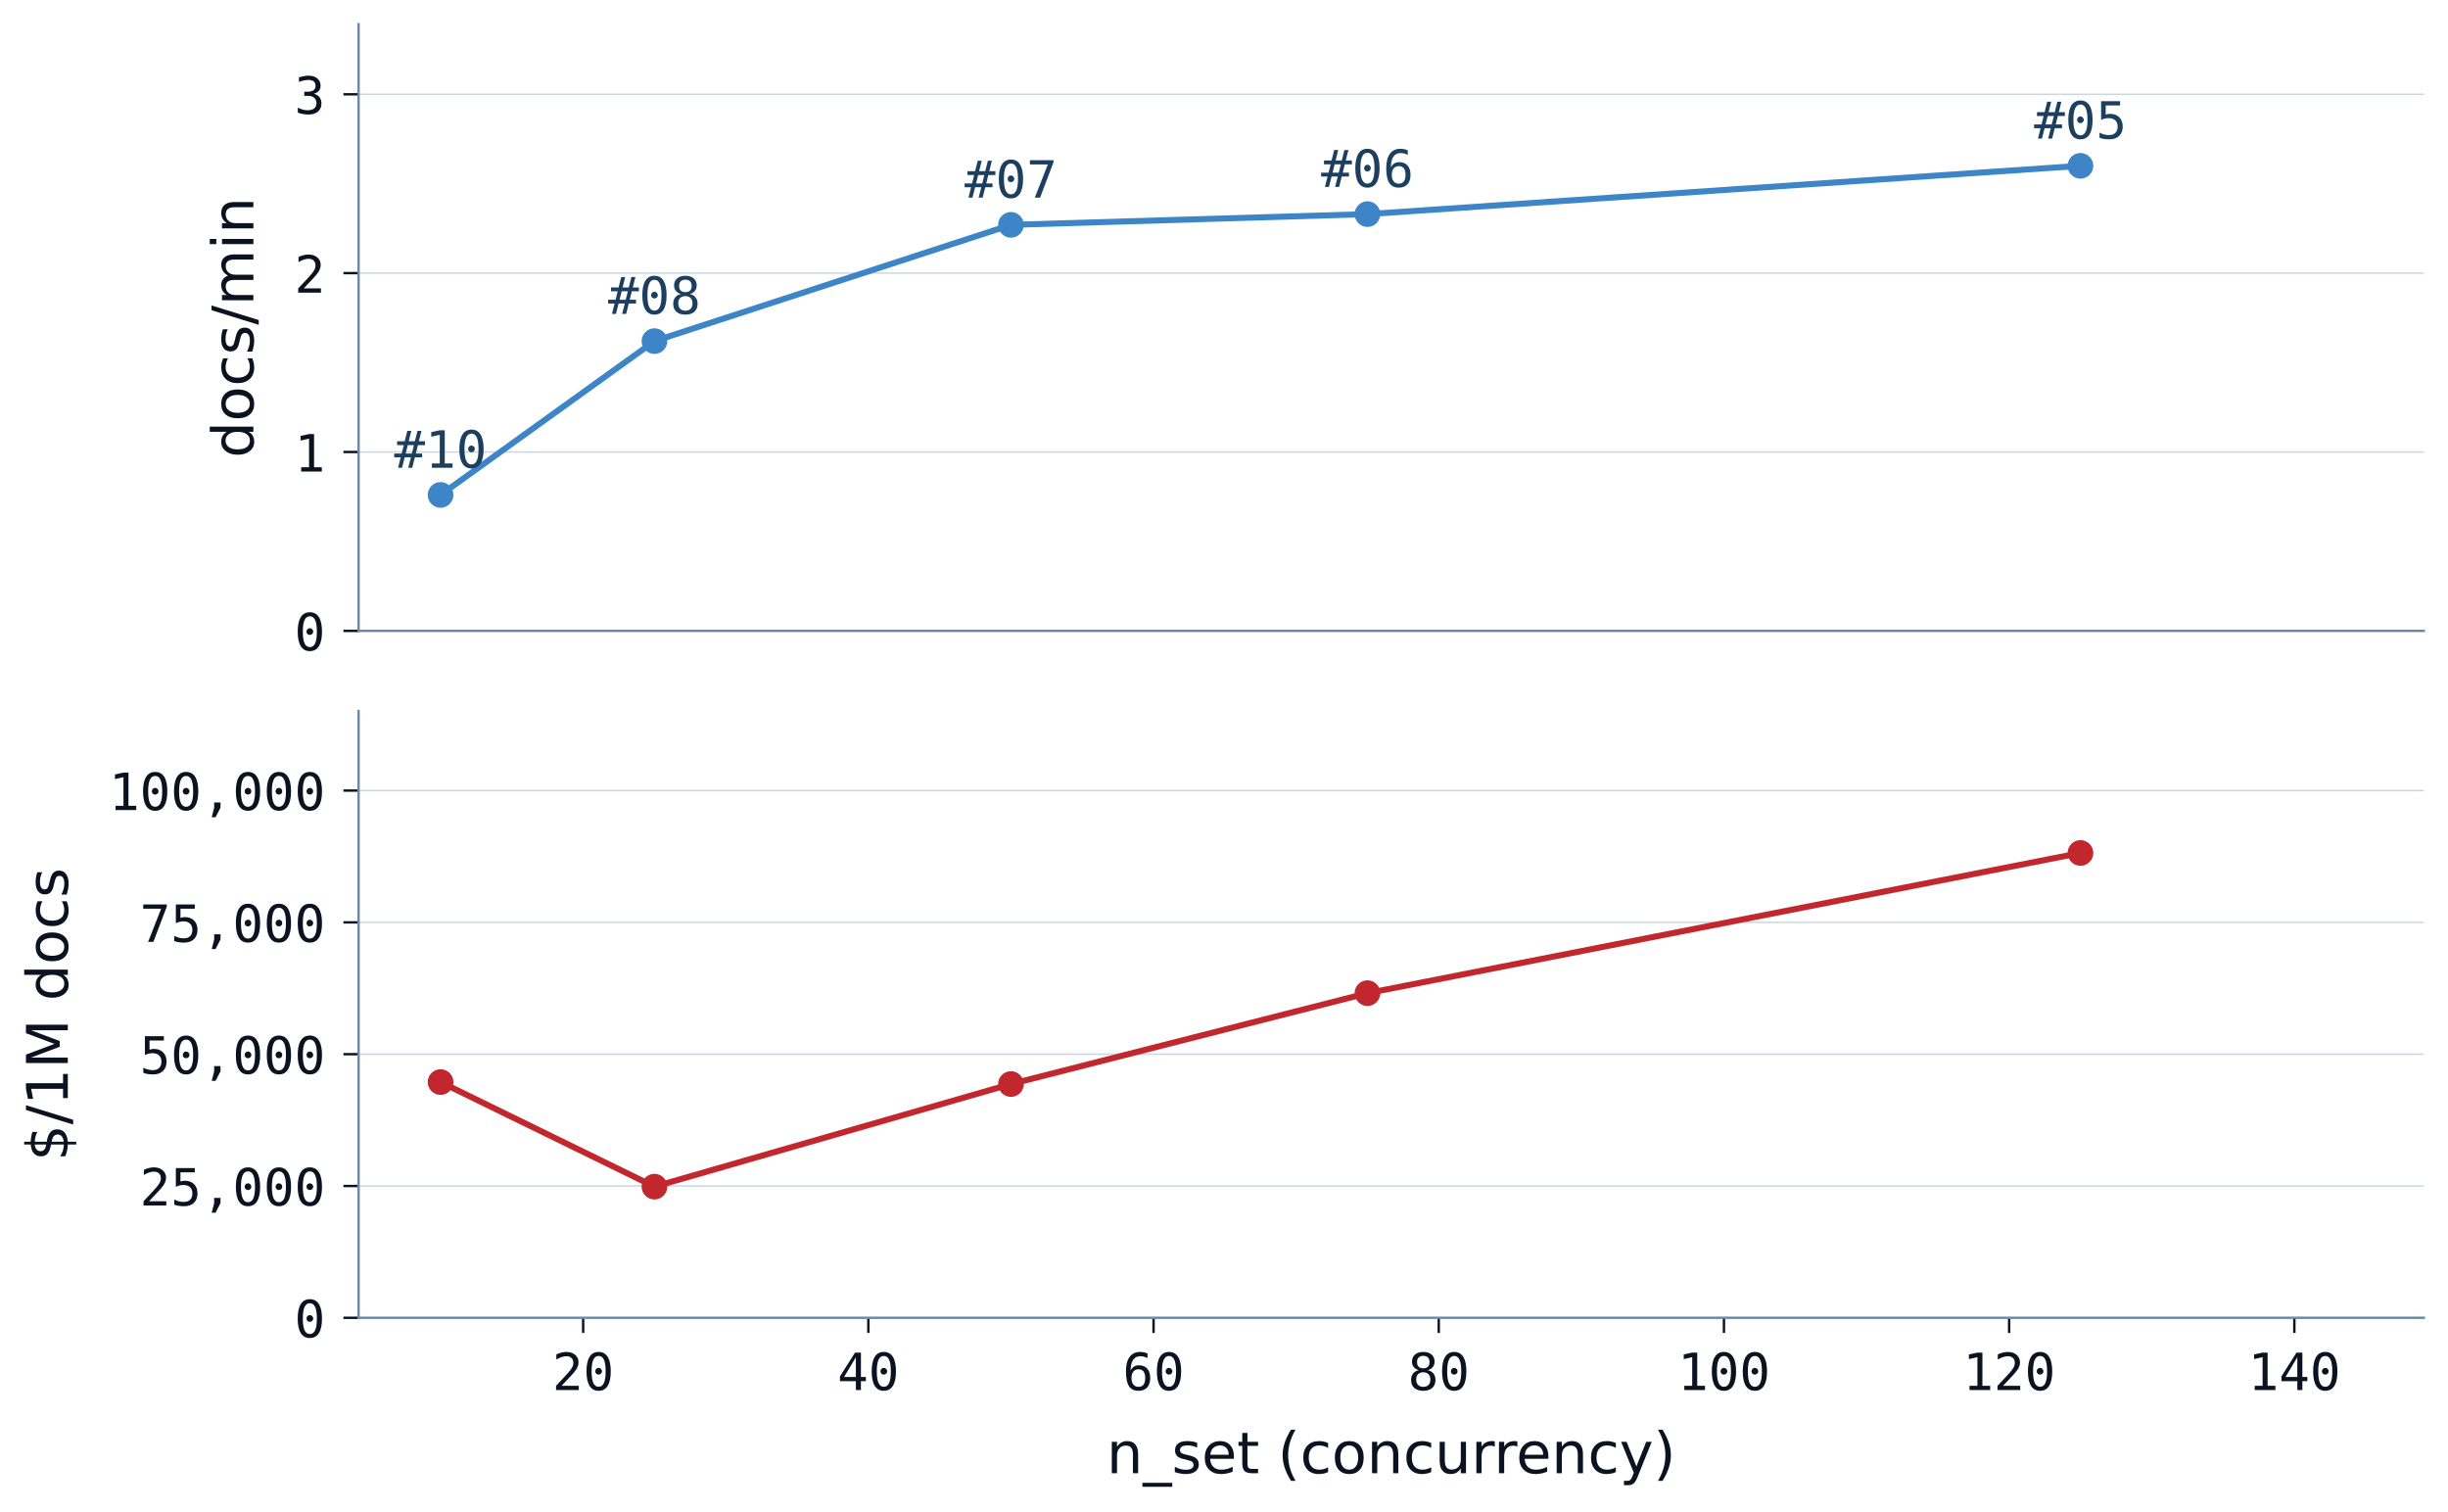
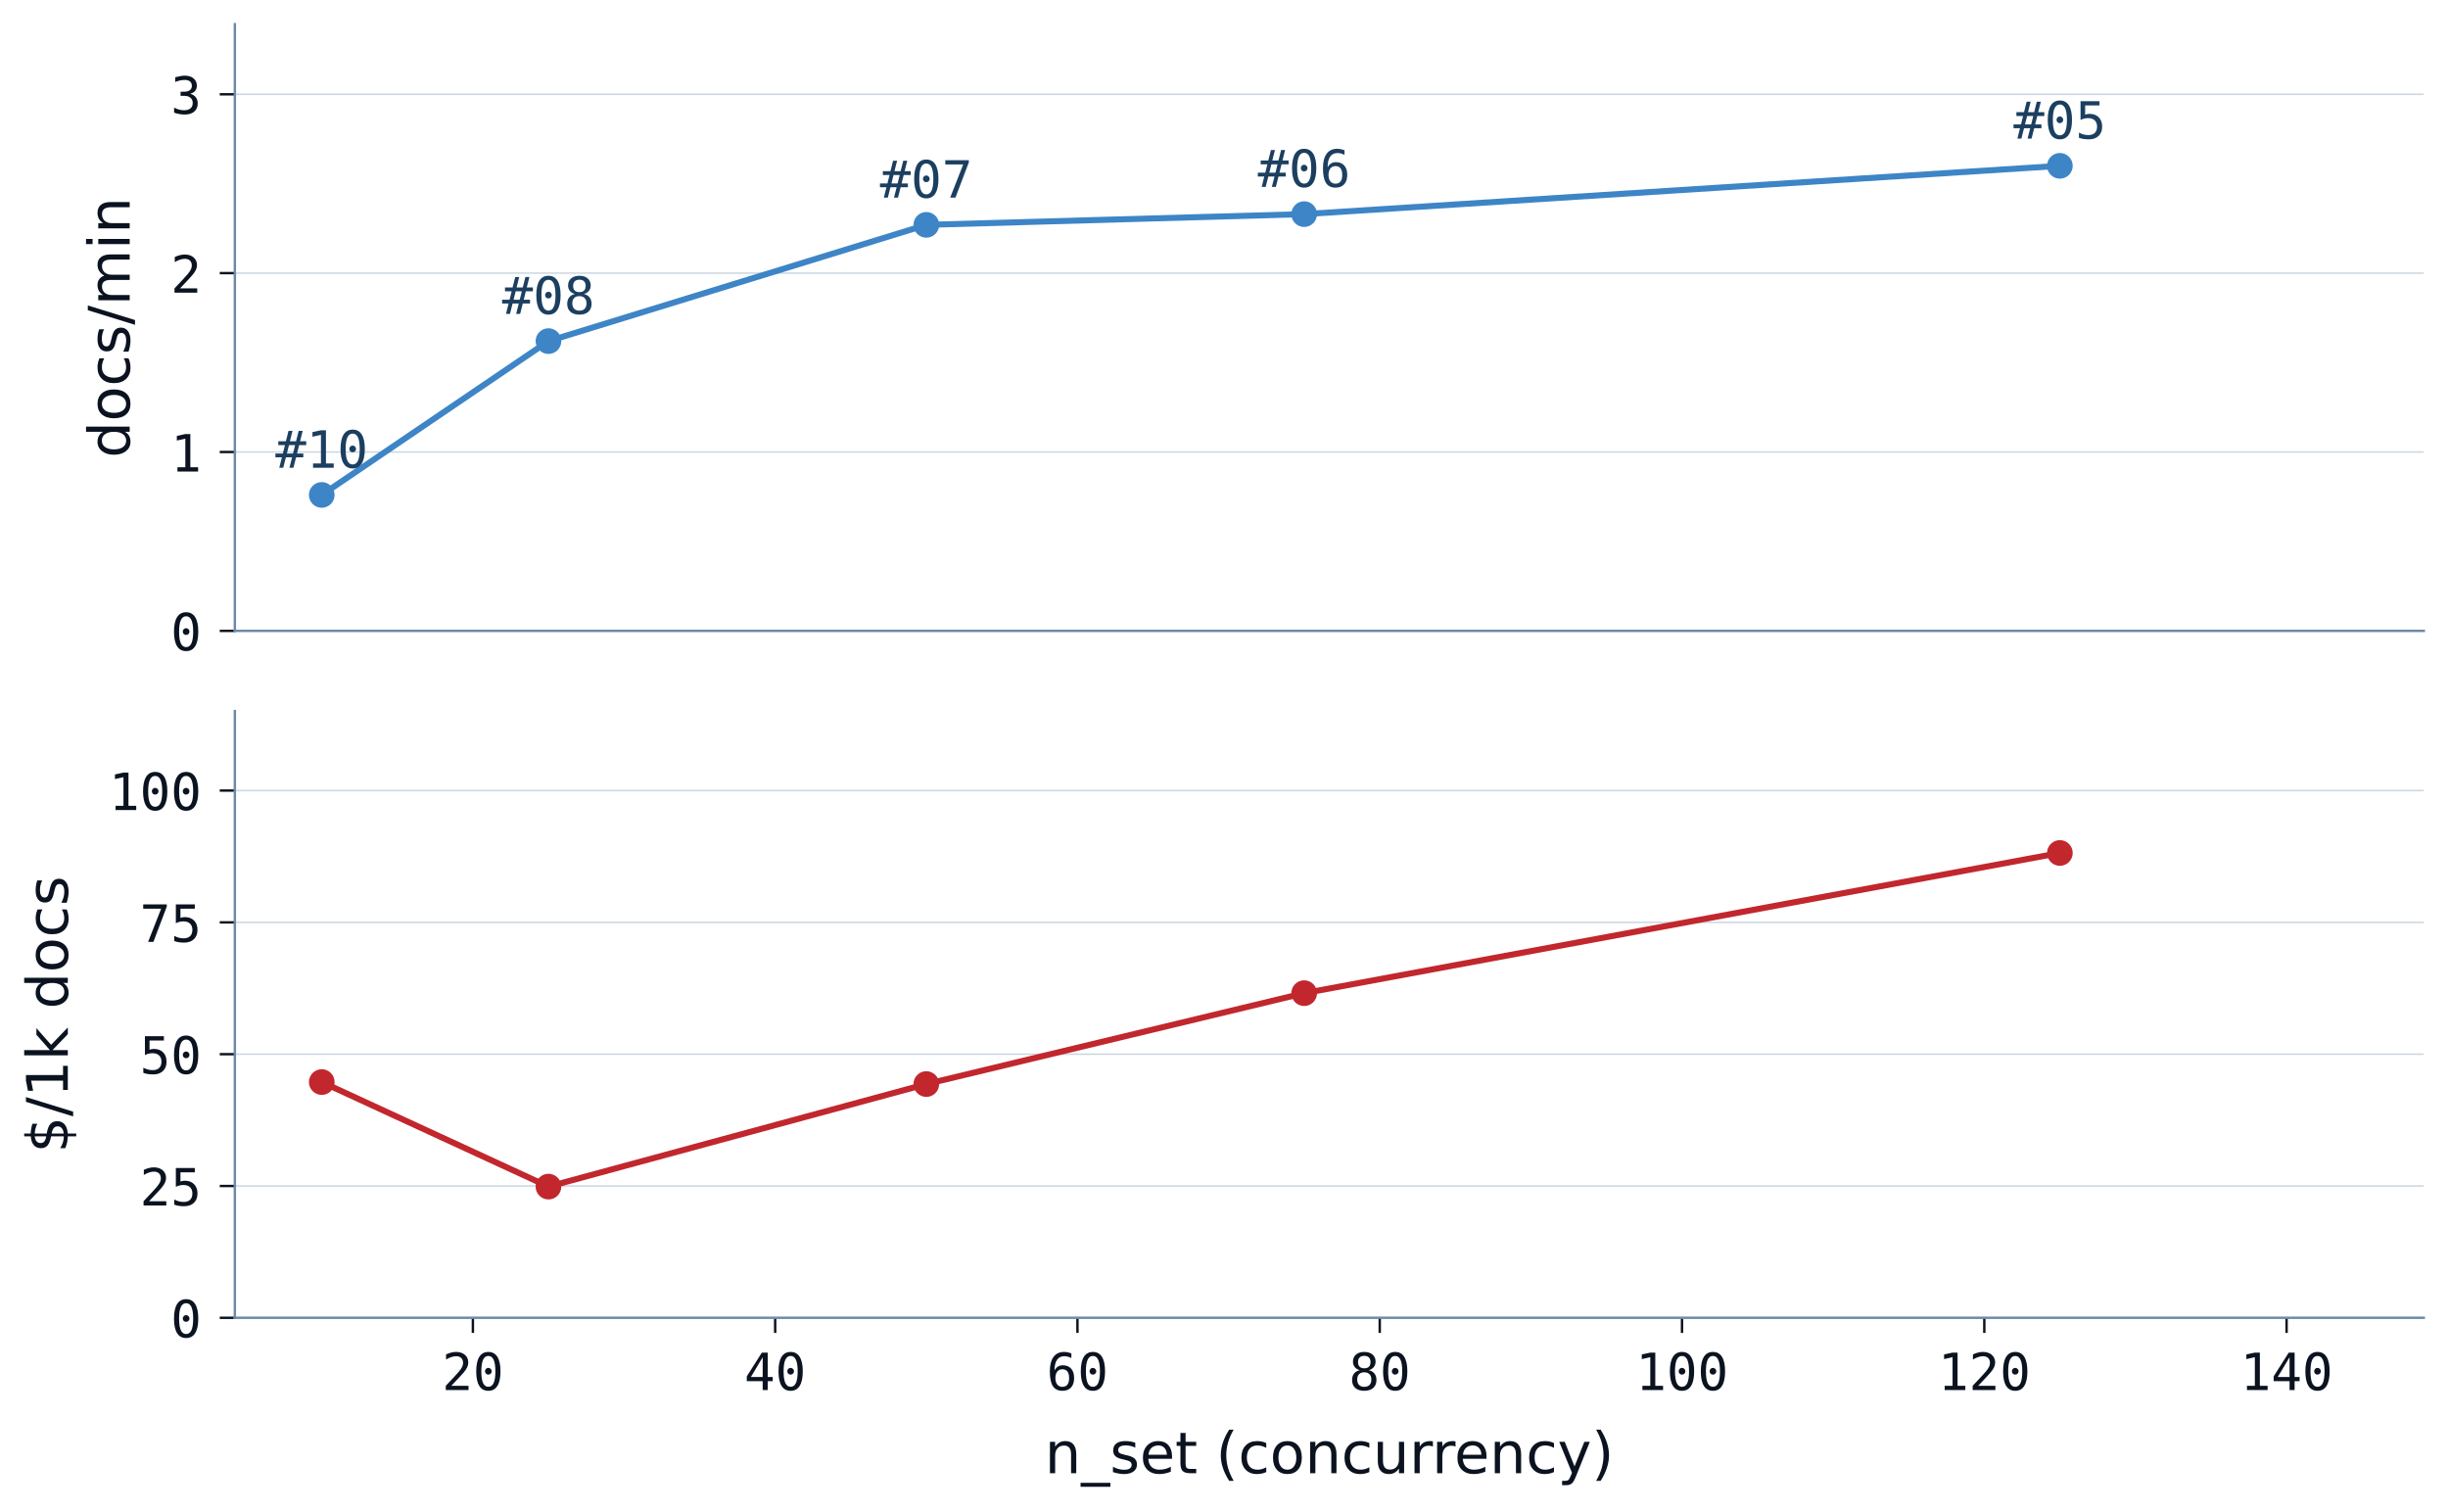
<svg xmlns="http://www.w3.org/2000/svg" xmlns:xlink="http://www.w3.org/1999/xlink" width="1620pt" height="1000pt" viewBox="0 0 1620 1000" version="1.1">
  <defs>
    <style type="text/css">*{stroke-linejoin: round; stroke-linecap: butt}</style>
  </defs>
  <g id="figure_1">
    <g id="patch_1">
      <path d="M 0 1000  L 1620 1000  L 1620 0  L 0 0  L 0 1000  z " style="fill: none" />
    </g>
    <g id="axes_1">
      <g id="patch_2">
-         <path d="M 237.286 417.458  L 1604 417.458  L 1604 16  L 237.286 16  L 237.286 417.458  z " style="fill: none" />
+         <path d="M 155.41 417.458  L 1604 417.458  L 1604 16  L 155.41 16  L 155.41 417.458  z " style="fill: none" />
      </g>
      <g id="matplotlib.axis_1">
        <g id="xtick_1">
          <g id="line2d_1" />
        </g>
        <g id="xtick_2">
          <g id="line2d_2" />
        </g>
        <g id="xtick_3">
          <g id="line2d_3" />
        </g>
        <g id="xtick_4">
          <g id="line2d_4" />
        </g>
        <g id="xtick_5">
          <g id="line2d_5" />
        </g>
        <g id="xtick_6">
          <g id="line2d_6" />
        </g>
        <g id="xtick_7">
          <g id="line2d_7" />
        </g>
      </g>
      <g id="matplotlib.axis_2">
        <g id="ytick_1">
          <g id="line2d_8">
-             <path d="M 237.286 417.458  L 1604 417.458  " clip-path="url(#p4fbb5fca65)" style="fill: none; stroke: #6c8aa8; stroke-opacity: 0.35; stroke-linecap: square" />
+             <path d="M 155.41 417.458  L 1604 417.458  " clip-path="url(#p35605a4256)" style="fill: none; stroke: #6c8aa8; stroke-opacity: 0.35; stroke-linecap: square" />
          </g>
          <g id="line2d_9">
            <defs>
              <path id="me648679972" d="M 0 0  L -10 0  " style="stroke: #0b1320; stroke-width: 1.6" />
            </defs>
            <g>
-               <use xlink:href="#me648679972" x="237.286" y="417.458" style="fill: #0b1320; stroke: #0b1320; stroke-width: 1.6" />
+               <use xlink:href="#me648679972" x="155.41" y="417.458" style="fill: #0b1320; stroke: #0b1320; stroke-width: 1.6" />
            </g>
          </g>
          <g id="text_1">
-             <text style="font-size: 34px; font-family: 'IBM Plex Mono', 'DejaVu Sans Mono', 'Bitstream Vera Sans Mono', 'Computer Modern Typewriter', 'Andale Mono', 'Nimbus Mono L', 'Courier New', 'Courier', 'Fixed', 'Terminal', monospace; text-anchor: end; fill: #0b1320" x="215.286" y="430.374" transform="rotate(-0 215.2864 430.374)">0</text>
+             <text style="font-size: 34px; font-family: 'IBM Plex Mono', 'DejaVu Sans Mono', 'Bitstream Vera Sans Mono', 'Computer Modern Typewriter', 'Andale Mono', 'Nimbus Mono L', 'Courier New', 'Courier', 'Fixed', 'Terminal', monospace; text-anchor: end; fill: #0b1320" x="133.41" y="430.374" transform="rotate(-0 133.4102 430.374)">0</text>
          </g>
        </g>
        <g id="ytick_2">
          <g id="line2d_10">
-             <path d="M 237.286 299.101  L 1604 299.101  " clip-path="url(#p4fbb5fca65)" style="fill: none; stroke: #6c8aa8; stroke-opacity: 0.35; stroke-linecap: square" />
+             <path d="M 155.41 299.101  L 1604 299.101  " clip-path="url(#p35605a4256)" style="fill: none; stroke: #6c8aa8; stroke-opacity: 0.35; stroke-linecap: square" />
          </g>
          <g id="line2d_11">
            <g>
-               <use xlink:href="#me648679972" x="237.286" y="299.101" style="fill: #0b1320; stroke: #0b1320; stroke-width: 1.6" />
+               <use xlink:href="#me648679972" x="155.41" y="299.101" style="fill: #0b1320; stroke: #0b1320; stroke-width: 1.6" />
            </g>
          </g>
          <g id="text_2">
-             <text style="font-size: 34px; font-family: 'IBM Plex Mono', 'DejaVu Sans Mono', 'Bitstream Vera Sans Mono', 'Computer Modern Typewriter', 'Andale Mono', 'Nimbus Mono L', 'Courier New', 'Courier', 'Fixed', 'Terminal', monospace; text-anchor: end; fill: #0b1320" x="215.286" y="312.017" transform="rotate(-0 215.2864 312.0169)">1</text>
+             <text style="font-size: 34px; font-family: 'IBM Plex Mono', 'DejaVu Sans Mono', 'Bitstream Vera Sans Mono', 'Computer Modern Typewriter', 'Andale Mono', 'Nimbus Mono L', 'Courier New', 'Courier', 'Fixed', 'Terminal', monospace; text-anchor: end; fill: #0b1320" x="133.41" y="312.017" transform="rotate(-0 133.4102 312.0169)">1</text>
          </g>
        </g>
        <g id="ytick_3">
          <g id="line2d_12">
-             <path d="M 237.286 180.744  L 1604 180.744  " clip-path="url(#p4fbb5fca65)" style="fill: none; stroke: #6c8aa8; stroke-opacity: 0.35; stroke-linecap: square" />
+             <path d="M 155.41 180.744  L 1604 180.744  " clip-path="url(#p35605a4256)" style="fill: none; stroke: #6c8aa8; stroke-opacity: 0.35; stroke-linecap: square" />
          </g>
          <g id="line2d_13">
            <g>
-               <use xlink:href="#me648679972" x="237.286" y="180.744" style="fill: #0b1320; stroke: #0b1320; stroke-width: 1.6" />
+               <use xlink:href="#me648679972" x="155.41" y="180.744" style="fill: #0b1320; stroke: #0b1320; stroke-width: 1.6" />
            </g>
          </g>
          <g id="text_3">
-             <text style="font-size: 34px; font-family: 'IBM Plex Mono', 'DejaVu Sans Mono', 'Bitstream Vera Sans Mono', 'Computer Modern Typewriter', 'Andale Mono', 'Nimbus Mono L', 'Courier New', 'Courier', 'Fixed', 'Terminal', monospace; text-anchor: end; fill: #0b1320" x="215.286" y="193.66" transform="rotate(-0 215.2864 193.6597)">2</text>
+             <text style="font-size: 34px; font-family: 'IBM Plex Mono', 'DejaVu Sans Mono', 'Bitstream Vera Sans Mono', 'Computer Modern Typewriter', 'Andale Mono', 'Nimbus Mono L', 'Courier New', 'Courier', 'Fixed', 'Terminal', monospace; text-anchor: end; fill: #0b1320" x="133.41" y="193.66" transform="rotate(-0 133.4102 193.6597)">2</text>
          </g>
        </g>
        <g id="ytick_4">
          <g id="line2d_14">
-             <path d="M 237.286 62.387  L 1604 62.387  " clip-path="url(#p4fbb5fca65)" style="fill: none; stroke: #6c8aa8; stroke-opacity: 0.35; stroke-linecap: square" />
+             <path d="M 155.41 62.387  L 1604 62.387  " clip-path="url(#p35605a4256)" style="fill: none; stroke: #6c8aa8; stroke-opacity: 0.35; stroke-linecap: square" />
          </g>
          <g id="line2d_15">
            <g>
-               <use xlink:href="#me648679972" x="237.286" y="62.387" style="fill: #0b1320; stroke: #0b1320; stroke-width: 1.6" />
+               <use xlink:href="#me648679972" x="155.41" y="62.387" style="fill: #0b1320; stroke: #0b1320; stroke-width: 1.6" />
            </g>
          </g>
          <g id="text_4">
-             <text style="font-size: 34px; font-family: 'IBM Plex Mono', 'DejaVu Sans Mono', 'Bitstream Vera Sans Mono', 'Computer Modern Typewriter', 'Andale Mono', 'Nimbus Mono L', 'Courier New', 'Courier', 'Fixed', 'Terminal', monospace; text-anchor: end; fill: #0b1320" x="215.286" y="75.303" transform="rotate(-0 215.2864 75.30255)">3</text>
+             <text style="font-size: 34px; font-family: 'IBM Plex Mono', 'DejaVu Sans Mono', 'Bitstream Vera Sans Mono', 'Computer Modern Typewriter', 'Andale Mono', 'Nimbus Mono L', 'Courier New', 'Courier', 'Fixed', 'Terminal', monospace; text-anchor: end; fill: #0b1320" x="133.41" y="75.303" transform="rotate(-0 133.4102 75.30255)">3</text>
          </g>
        </g>
        <g id="text_5">
-           <text style="font-size: 38px; font-family: 'Poppins', sans-serif, 'DejaVu Sans'; text-anchor: middle; fill: #0b1320" x="167.688" y="216.729" transform="rotate(-90 167.6884 216.729)">docs/min</text>
+           <text style="font-size: 38px; font-family: 'Poppins', sans-serif, 'DejaVu Sans'; text-anchor: middle; fill: #0b1320" x="85.812" y="216.729" transform="rotate(-90 85.81219 216.729)">docs/min</text>
        </g>
      </g>
      <g id="patch_3">
-         <path d="M 237.286 417.458  L 237.286 16  " style="fill: none; stroke: #6c8aa8; stroke-width: 1.6; stroke-linejoin: miter; stroke-linecap: square" />
+         <path d="M 155.41 417.458  L 155.41 16  " style="fill: none; stroke: #6c8aa8; stroke-width: 1.6; stroke-linejoin: miter; stroke-linecap: square" />
      </g>
      <g id="patch_4">
-         <path d="M 237.286 417.458  L 1604 417.458  " style="fill: none; stroke: #6c8aa8; stroke-width: 1.6; stroke-linejoin: miter; stroke-linecap: square" />
+         <path d="M 155.41 417.458  L 1604 417.458  " style="fill: none; stroke: #6c8aa8; stroke-width: 1.6; stroke-linejoin: miter; stroke-linecap: square" />
      </g>
      <g id="line2d_16">
-         <path d="M 291.547 327.507  L 433.098 225.719  L 669.015 148.787  L 904.932 141.686  L 1376.766 109.729  " clip-path="url(#p4fbb5fca65)" style="fill: none; stroke: #3d85c6; stroke-width: 4; stroke-linecap: square" />
+         <path d="M 212.922 327.507  L 362.952 225.719  L 613.002 148.787  L 863.052 141.686  L 1363.153 109.729  " clip-path="url(#p35605a4256)" style="fill: none; stroke: #3d85c6; stroke-width: 4; stroke-linecap: square" />
        <defs>
          <path id="ma0158c9866" d="M 0 8  C 2.122 8 4.157 7.157 5.657 5.657  C 7.157 4.157 8 2.122 8 0  C 8 -2.122 7.157 -4.157 5.657 -5.657  C 4.157 -7.157 2.122 -8 0 -8  C -2.122 -8 -4.157 -7.157 -5.657 -5.657  C -7.157 -4.157 -8 -2.122 -8 0  C -8 2.122 -7.157 4.157 -5.657 5.657  C -4.157 7.157 -2.122 8 0 8  z " style="stroke: #3d85c6" />
        </defs>
-         <g clip-path="url(#p4fbb5fca65)">
-           <use xlink:href="#ma0158c9866" x="291.547" y="327.507" style="fill: #3d85c6; stroke: #3d85c6" />
-           <use xlink:href="#ma0158c9866" x="433.098" y="225.719" style="fill: #3d85c6; stroke: #3d85c6" />
-           <use xlink:href="#ma0158c9866" x="669.015" y="148.787" style="fill: #3d85c6; stroke: #3d85c6" />
-           <use xlink:href="#ma0158c9866" x="904.932" y="141.686" style="fill: #3d85c6; stroke: #3d85c6" />
-           <use xlink:href="#ma0158c9866" x="1376.766" y="109.729" style="fill: #3d85c6; stroke: #3d85c6" />
+         <g clip-path="url(#p35605a4256)">
+           <use xlink:href="#ma0158c9866" x="212.922" y="327.507" style="fill: #3d85c6; stroke: #3d85c6" />
+           <use xlink:href="#ma0158c9866" x="362.952" y="225.719" style="fill: #3d85c6; stroke: #3d85c6" />
+           <use xlink:href="#ma0158c9866" x="613.002" y="148.787" style="fill: #3d85c6; stroke: #3d85c6" />
+           <use xlink:href="#ma0158c9866" x="863.052" y="141.686" style="fill: #3d85c6; stroke: #3d85c6" />
+           <use xlink:href="#ma0158c9866" x="1363.153" y="109.729" style="fill: #3d85c6; stroke: #3d85c6" />
        </g>
      </g>
      <g id="text_6">
-         <text style="font-size: 34px; font-family: 'IBM Plex Mono', 'DejaVu Sans Mono', 'Bitstream Vera Sans Mono', 'Computer Modern Typewriter', 'Andale Mono', 'Nimbus Mono L', 'Courier New', 'Courier', 'Fixed', 'Terminal', monospace; text-anchor: middle; fill: #1c3f60" x="291.547" y="309.507" transform="rotate(-0 291.5473 309.5066)">#10</text>
+         <text style="font-size: 34px; font-family: 'IBM Plex Mono', 'DejaVu Sans Mono', 'Bitstream Vera Sans Mono', 'Computer Modern Typewriter', 'Andale Mono', 'Nimbus Mono L', 'Courier New', 'Courier', 'Fixed', 'Terminal', monospace; text-anchor: middle; fill: #1c3f60" x="212.922" y="309.507" transform="rotate(-0 212.9217 309.5066)">#10</text>
      </g>
      <g id="text_7">
-         <text style="font-size: 34px; font-family: 'IBM Plex Mono', 'DejaVu Sans Mono', 'Bitstream Vera Sans Mono', 'Computer Modern Typewriter', 'Andale Mono', 'Nimbus Mono L', 'Courier New', 'Courier', 'Fixed', 'Terminal', monospace; text-anchor: middle; fill: #1c3f60" x="433.098" y="207.719" transform="rotate(-0 433.0976 207.7194)">#08</text>
+         <text style="font-size: 34px; font-family: 'IBM Plex Mono', 'DejaVu Sans Mono', 'Bitstream Vera Sans Mono', 'Computer Modern Typewriter', 'Andale Mono', 'Nimbus Mono L', 'Courier New', 'Courier', 'Fixed', 'Terminal', monospace; text-anchor: middle; fill: #1c3f60" x="362.952" y="207.719" transform="rotate(-0 362.9519 207.7194)">#08</text>
      </g>
      <g id="text_8">
-         <text style="font-size: 34px; font-family: 'IBM Plex Mono', 'DejaVu Sans Mono', 'Bitstream Vera Sans Mono', 'Computer Modern Typewriter', 'Andale Mono', 'Nimbus Mono L', 'Courier New', 'Courier', 'Fixed', 'Terminal', monospace; text-anchor: middle; fill: #1c3f60" x="669.015" y="130.787" transform="rotate(-0 669.0147 130.7873)">#07</text>
+         <text style="font-size: 34px; font-family: 'IBM Plex Mono', 'DejaVu Sans Mono', 'Bitstream Vera Sans Mono', 'Computer Modern Typewriter', 'Andale Mono', 'Nimbus Mono L', 'Courier New', 'Courier', 'Fixed', 'Terminal', monospace; text-anchor: middle; fill: #1c3f60" x="613.002" y="130.787" transform="rotate(-0 613.0022 130.7873)">#07</text>
      </g>
      <g id="text_9">
-         <text style="font-size: 34px; font-family: 'IBM Plex Mono', 'DejaVu Sans Mono', 'Bitstream Vera Sans Mono', 'Computer Modern Typewriter', 'Andale Mono', 'Nimbus Mono L', 'Courier New', 'Courier', 'Fixed', 'Terminal', monospace; text-anchor: middle; fill: #1c3f60" x="904.932" y="123.686" transform="rotate(-0 904.9318 123.6858)">#06</text>
+         <text style="font-size: 34px; font-family: 'IBM Plex Mono', 'DejaVu Sans Mono', 'Bitstream Vera Sans Mono', 'Computer Modern Typewriter', 'Andale Mono', 'Nimbus Mono L', 'Courier New', 'Courier', 'Fixed', 'Terminal', monospace; text-anchor: middle; fill: #1c3f60" x="863.052" y="123.686" transform="rotate(-0 863.0525 123.6858)">#06</text>
      </g>
      <g id="text_10">
-         <text style="font-size: 34px; font-family: 'IBM Plex Mono', 'DejaVu Sans Mono', 'Bitstream Vera Sans Mono', 'Computer Modern Typewriter', 'Andale Mono', 'Nimbus Mono L', 'Courier New', 'Courier', 'Fixed', 'Terminal', monospace; text-anchor: middle; fill: #1c3f60" x="1376.766" y="91.729" transform="rotate(-0 1376.766 91.7294)">#05</text>
+         <text style="font-size: 34px; font-family: 'IBM Plex Mono', 'DejaVu Sans Mono', 'Bitstream Vera Sans Mono', 'Computer Modern Typewriter', 'Andale Mono', 'Nimbus Mono L', 'Courier New', 'Courier', 'Fixed', 'Terminal', monospace; text-anchor: middle; fill: #1c3f60" x="1363.153" y="91.729" transform="rotate(-0 1363.153 91.7294)">#05</text>
      </g>
    </g>
    <g id="axes_2">
      <g id="patch_5">
-         <path d="M 237.286 872  L 1604 872  L 1604 470.542  L 237.286 470.542  L 237.286 872  z " style="fill: none" />
+         <path d="M 155.41 872  L 1604 872  L 1604 470.542  L 155.41 470.542  L 155.41 872  z " style="fill: none" />
      </g>
      <g id="matplotlib.axis_3">
        <g id="xtick_8">
          <g id="line2d_17">
            <defs>
              <path id="m145aa1aebd" d="M 0 0  L 0 10  " style="stroke: #0b1320; stroke-width: 1.6" />
            </defs>
            <g>
-               <use xlink:href="#m145aa1aebd" x="385.914" y="872" style="fill: #0b1320; stroke: #0b1320; stroke-width: 1.6" />
+               <use xlink:href="#m145aa1aebd" x="312.942" y="872" style="fill: #0b1320; stroke: #0b1320; stroke-width: 1.6" />
            </g>
          </g>
          <g id="text_11">
-             <text style="font-size: 34px; font-family: 'IBM Plex Mono', 'DejaVu Sans Mono', 'Bitstream Vera Sans Mono', 'Computer Modern Typewriter', 'Andale Mono', 'Nimbus Mono L', 'Courier New', 'Courier', 'Fixed', 'Terminal', monospace; text-anchor: middle; fill: #0b1320" x="385.914" y="919.832" transform="rotate(-0 385.9142 919.832)">20</text>
+             <text style="font-size: 34px; font-family: 'IBM Plex Mono', 'DejaVu Sans Mono', 'Bitstream Vera Sans Mono', 'Computer Modern Typewriter', 'Andale Mono', 'Nimbus Mono L', 'Courier New', 'Courier', 'Fixed', 'Terminal', monospace; text-anchor: middle; fill: #0b1320" x="312.942" y="919.832" transform="rotate(-0 312.9418 919.832)">20</text>
          </g>
        </g>
        <g id="xtick_9">
          <g id="line2d_18">
            <g>
-               <use xlink:href="#m145aa1aebd" x="574.648" y="872" style="fill: #0b1320; stroke: #0b1320; stroke-width: 1.6" />
+               <use xlink:href="#m145aa1aebd" x="512.982" y="872" style="fill: #0b1320; stroke: #0b1320; stroke-width: 1.6" />
            </g>
          </g>
          <g id="text_12">
-             <text style="font-size: 34px; font-family: 'IBM Plex Mono', 'DejaVu Sans Mono', 'Bitstream Vera Sans Mono', 'Computer Modern Typewriter', 'Andale Mono', 'Nimbus Mono L', 'Courier New', 'Courier', 'Fixed', 'Terminal', monospace; text-anchor: middle; fill: #0b1320" x="574.648" y="919.832" transform="rotate(-0 574.6479 919.832)">40</text>
+             <text style="font-size: 34px; font-family: 'IBM Plex Mono', 'DejaVu Sans Mono', 'Bitstream Vera Sans Mono', 'Computer Modern Typewriter', 'Andale Mono', 'Nimbus Mono L', 'Courier New', 'Courier', 'Fixed', 'Terminal', monospace; text-anchor: middle; fill: #0b1320" x="512.982" y="919.832" transform="rotate(-0 512.9821 919.832)">40</text>
          </g>
        </g>
        <g id="xtick_10">
          <g id="line2d_19">
            <g>
-               <use xlink:href="#m145aa1aebd" x="763.382" y="872" style="fill: #0b1320; stroke: #0b1320; stroke-width: 1.6" />
+               <use xlink:href="#m145aa1aebd" x="713.022" y="872" style="fill: #0b1320; stroke: #0b1320; stroke-width: 1.6" />
            </g>
          </g>
          <g id="text_13">
-             <text style="font-size: 34px; font-family: 'IBM Plex Mono', 'DejaVu Sans Mono', 'Bitstream Vera Sans Mono', 'Computer Modern Typewriter', 'Andale Mono', 'Nimbus Mono L', 'Courier New', 'Courier', 'Fixed', 'Terminal', monospace; text-anchor: middle; fill: #0b1320" x="763.382" y="919.832" transform="rotate(-0 763.3816 919.832)">60</text>
+             <text style="font-size: 34px; font-family: 'IBM Plex Mono', 'DejaVu Sans Mono', 'Bitstream Vera Sans Mono', 'Computer Modern Typewriter', 'Andale Mono', 'Nimbus Mono L', 'Courier New', 'Courier', 'Fixed', 'Terminal', monospace; text-anchor: middle; fill: #0b1320" x="713.022" y="919.832" transform="rotate(-0 713.0223 919.832)">60</text>
          </g>
        </g>
        <g id="xtick_11">
          <g id="line2d_20">
            <g>
-               <use xlink:href="#m145aa1aebd" x="952.115" y="872" style="fill: #0b1320; stroke: #0b1320; stroke-width: 1.6" />
+               <use xlink:href="#m145aa1aebd" x="913.063" y="872" style="fill: #0b1320; stroke: #0b1320; stroke-width: 1.6" />
            </g>
          </g>
          <g id="text_14">
-             <text style="font-size: 34px; font-family: 'IBM Plex Mono', 'DejaVu Sans Mono', 'Bitstream Vera Sans Mono', 'Computer Modern Typewriter', 'Andale Mono', 'Nimbus Mono L', 'Courier New', 'Courier', 'Fixed', 'Terminal', monospace; text-anchor: middle; fill: #0b1320" x="952.115" y="919.832" transform="rotate(-0 952.1153 919.832)">80</text>
+             <text style="font-size: 34px; font-family: 'IBM Plex Mono', 'DejaVu Sans Mono', 'Bitstream Vera Sans Mono', 'Computer Modern Typewriter', 'Andale Mono', 'Nimbus Mono L', 'Courier New', 'Courier', 'Fixed', 'Terminal', monospace; text-anchor: middle; fill: #0b1320" x="913.063" y="919.832" transform="rotate(-0 913.0625 919.832)">80</text>
          </g>
        </g>
        <g id="xtick_12">
          <g id="line2d_21">
            <g>
-               <use xlink:href="#m145aa1aebd" x="1140.849" y="872" style="fill: #0b1320; stroke: #0b1320; stroke-width: 1.6" />
+               <use xlink:href="#m145aa1aebd" x="1113.103" y="872" style="fill: #0b1320; stroke: #0b1320; stroke-width: 1.6" />
            </g>
          </g>
          <g id="text_15">
-             <text style="font-size: 34px; font-family: 'IBM Plex Mono', 'DejaVu Sans Mono', 'Bitstream Vera Sans Mono', 'Computer Modern Typewriter', 'Andale Mono', 'Nimbus Mono L', 'Courier New', 'Courier', 'Fixed', 'Terminal', monospace; text-anchor: middle; fill: #0b1320" x="1140.849" y="919.832" transform="rotate(-0 1140.849 919.832)">100</text>
+             <text style="font-size: 34px; font-family: 'IBM Plex Mono', 'DejaVu Sans Mono', 'Bitstream Vera Sans Mono', 'Computer Modern Typewriter', 'Andale Mono', 'Nimbus Mono L', 'Courier New', 'Courier', 'Fixed', 'Terminal', monospace; text-anchor: middle; fill: #0b1320" x="1113.103" y="919.832" transform="rotate(-0 1113.103 919.832)">100</text>
          </g>
        </g>
        <g id="xtick_13">
          <g id="line2d_22">
            <g>
-               <use xlink:href="#m145aa1aebd" x="1329.583" y="872" style="fill: #0b1320; stroke: #0b1320; stroke-width: 1.6" />
+               <use xlink:href="#m145aa1aebd" x="1313.143" y="872" style="fill: #0b1320; stroke: #0b1320; stroke-width: 1.6" />
            </g>
          </g>
          <g id="text_16">
-             <text style="font-size: 34px; font-family: 'IBM Plex Mono', 'DejaVu Sans Mono', 'Bitstream Vera Sans Mono', 'Computer Modern Typewriter', 'Andale Mono', 'Nimbus Mono L', 'Courier New', 'Courier', 'Fixed', 'Terminal', monospace; text-anchor: middle; fill: #0b1320" x="1329.583" y="919.832" transform="rotate(-0 1329.583 919.832)">120</text>
+             <text style="font-size: 34px; font-family: 'IBM Plex Mono', 'DejaVu Sans Mono', 'Bitstream Vera Sans Mono', 'Computer Modern Typewriter', 'Andale Mono', 'Nimbus Mono L', 'Courier New', 'Courier', 'Fixed', 'Terminal', monospace; text-anchor: middle; fill: #0b1320" x="1313.143" y="919.832" transform="rotate(-0 1313.143 919.832)">120</text>
          </g>
        </g>
        <g id="xtick_14">
          <g id="line2d_23">
            <g>
-               <use xlink:href="#m145aa1aebd" x="1518.316" y="872" style="fill: #0b1320; stroke: #0b1320; stroke-width: 1.6" />
+               <use xlink:href="#m145aa1aebd" x="1513.183" y="872" style="fill: #0b1320; stroke: #0b1320; stroke-width: 1.6" />
            </g>
          </g>
          <g id="text_17">
-             <text style="font-size: 34px; font-family: 'IBM Plex Mono', 'DejaVu Sans Mono', 'Bitstream Vera Sans Mono', 'Computer Modern Typewriter', 'Andale Mono', 'Nimbus Mono L', 'Courier New', 'Courier', 'Fixed', 'Terminal', monospace; text-anchor: middle; fill: #0b1320" x="1518.316" y="919.832" transform="rotate(-0 1518.316 919.832)">140</text>
+             <text style="font-size: 34px; font-family: 'IBM Plex Mono', 'DejaVu Sans Mono', 'Bitstream Vera Sans Mono', 'Computer Modern Typewriter', 'Andale Mono', 'Nimbus Mono L', 'Courier New', 'Courier', 'Fixed', 'Terminal', monospace; text-anchor: middle; fill: #0b1320" x="1513.183" y="919.832" transform="rotate(-0 1513.183 919.832)">140</text>
          </g>
        </g>
        <g id="text_18">
-           <text style="font-size: 38px; font-family: 'Poppins', sans-serif, 'DejaVu Sans'; text-anchor: middle; fill: #0b1320" x="920.643" y="974.871" transform="rotate(-0 920.6432 974.8711)">n_set  (concurrency)</text>
+           <text style="font-size: 38px; font-family: 'Poppins', sans-serif, 'DejaVu Sans'; text-anchor: middle; fill: #0b1320" x="879.705" y="974.871" transform="rotate(-0 879.7051 974.8711)">n_set  (concurrency)</text>
        </g>
      </g>
      <g id="matplotlib.axis_4">
        <g id="ytick_5">
          <g id="line2d_24">
-             <path d="M 237.286 872  L 1604 872  " clip-path="url(#p7016fb0f19)" style="fill: none; stroke: #6c8aa8; stroke-opacity: 0.35; stroke-linecap: square" />
+             <path d="M 155.41 872  L 1604 872  " clip-path="url(#p9d71daacc2)" style="fill: none; stroke: #6c8aa8; stroke-opacity: 0.35; stroke-linecap: square" />
          </g>
          <g id="line2d_25">
            <g>
-               <use xlink:href="#me648679972" x="237.286" y="872" style="fill: #0b1320; stroke: #0b1320; stroke-width: 1.6" />
+               <use xlink:href="#me648679972" x="155.41" y="872" style="fill: #0b1320; stroke: #0b1320; stroke-width: 1.6" />
            </g>
          </g>
          <g id="text_19">
-             <text style="font-size: 34px; font-family: 'IBM Plex Mono', 'DejaVu Sans Mono', 'Bitstream Vera Sans Mono', 'Computer Modern Typewriter', 'Andale Mono', 'Nimbus Mono L', 'Courier New', 'Courier', 'Fixed', 'Terminal', monospace; text-anchor: end; fill: #0b1320" x="215.286" y="884.916" transform="rotate(-0 215.2864 884.916)">0</text>
+             <text style="font-size: 34px; font-family: 'IBM Plex Mono', 'DejaVu Sans Mono', 'Bitstream Vera Sans Mono', 'Computer Modern Typewriter', 'Andale Mono', 'Nimbus Mono L', 'Courier New', 'Courier', 'Fixed', 'Terminal', monospace; text-anchor: end; fill: #0b1320" x="133.41" y="884.916" transform="rotate(-0 133.4102 884.916)">0</text>
          </g>
        </g>
        <g id="ytick_6">
          <g id="line2d_26">
-             <path d="M 237.286 784.78  L 1604 784.78  " clip-path="url(#p7016fb0f19)" style="fill: none; stroke: #6c8aa8; stroke-opacity: 0.35; stroke-linecap: square" />
+             <path d="M 155.41 784.778  L 1604 784.778  " clip-path="url(#p9d71daacc2)" style="fill: none; stroke: #6c8aa8; stroke-opacity: 0.35; stroke-linecap: square" />
          </g>
          <g id="line2d_27">
            <g>
-               <use xlink:href="#me648679972" x="237.286" y="784.78" style="fill: #0b1320; stroke: #0b1320; stroke-width: 1.6" />
+               <use xlink:href="#me648679972" x="155.41" y="784.778" style="fill: #0b1320; stroke: #0b1320; stroke-width: 1.6" />
            </g>
          </g>
          <g id="text_20">
-             <text style="font-size: 34px; font-family: 'IBM Plex Mono', 'DejaVu Sans Mono', 'Bitstream Vera Sans Mono', 'Computer Modern Typewriter', 'Andale Mono', 'Nimbus Mono L', 'Courier New', 'Courier', 'Fixed', 'Terminal', monospace; text-anchor: end; fill: #0b1320" x="215.286" y="797.696" transform="rotate(-0 215.2864 797.6955)">25,000</text>
+             <text style="font-size: 34px; font-family: 'IBM Plex Mono', 'DejaVu Sans Mono', 'Bitstream Vera Sans Mono', 'Computer Modern Typewriter', 'Andale Mono', 'Nimbus Mono L', 'Courier New', 'Courier', 'Fixed', 'Terminal', monospace; text-anchor: end; fill: #0b1320" x="133.41" y="797.694" transform="rotate(-0 133.4102 797.6943)">25</text>
          </g>
        </g>
        <g id="ytick_7">
          <g id="line2d_28">
-             <path d="M 237.286 697.559  L 1604 697.559  " clip-path="url(#p7016fb0f19)" style="fill: none; stroke: #6c8aa8; stroke-opacity: 0.35; stroke-linecap: square" />
+             <path d="M 155.41 697.557  L 1604 697.557  " clip-path="url(#p9d71daacc2)" style="fill: none; stroke: #6c8aa8; stroke-opacity: 0.35; stroke-linecap: square" />
          </g>
          <g id="line2d_29">
            <g>
-               <use xlink:href="#me648679972" x="237.286" y="697.559" style="fill: #0b1320; stroke: #0b1320; stroke-width: 1.6" />
+               <use xlink:href="#me648679972" x="155.41" y="697.557" style="fill: #0b1320; stroke: #0b1320; stroke-width: 1.6" />
            </g>
          </g>
          <g id="text_21">
-             <text style="font-size: 34px; font-family: 'IBM Plex Mono', 'DejaVu Sans Mono', 'Bitstream Vera Sans Mono', 'Computer Modern Typewriter', 'Andale Mono', 'Nimbus Mono L', 'Courier New', 'Courier', 'Fixed', 'Terminal', monospace; text-anchor: end; fill: #0b1320" x="215.286" y="710.475" transform="rotate(-0 215.2864 710.4751)">50,000</text>
+             <text style="font-size: 34px; font-family: 'IBM Plex Mono', 'DejaVu Sans Mono', 'Bitstream Vera Sans Mono', 'Computer Modern Typewriter', 'Andale Mono', 'Nimbus Mono L', 'Courier New', 'Courier', 'Fixed', 'Terminal', monospace; text-anchor: end; fill: #0b1320" x="133.41" y="710.473" transform="rotate(-0 133.4102 710.4726)">50</text>
          </g>
        </g>
        <g id="ytick_8">
          <g id="line2d_30">
-             <path d="M 237.286 610.339  L 1604 610.339  " clip-path="url(#p7016fb0f19)" style="fill: none; stroke: #6c8aa8; stroke-opacity: 0.35; stroke-linecap: square" />
+             <path d="M 155.41 610.335  L 1604 610.335  " clip-path="url(#p9d71daacc2)" style="fill: none; stroke: #6c8aa8; stroke-opacity: 0.35; stroke-linecap: square" />
          </g>
          <g id="line2d_31">
            <g>
-               <use xlink:href="#me648679972" x="237.286" y="610.339" style="fill: #0b1320; stroke: #0b1320; stroke-width: 1.6" />
+               <use xlink:href="#me648679972" x="155.41" y="610.335" style="fill: #0b1320; stroke: #0b1320; stroke-width: 1.6" />
            </g>
          </g>
          <g id="text_22">
-             <text style="font-size: 34px; font-family: 'IBM Plex Mono', 'DejaVu Sans Mono', 'Bitstream Vera Sans Mono', 'Computer Modern Typewriter', 'Andale Mono', 'Nimbus Mono L', 'Courier New', 'Courier', 'Fixed', 'Terminal', monospace; text-anchor: end; fill: #0b1320" x="215.286" y="623.255" transform="rotate(-0 215.2864 623.2546)">75,000</text>
+             <text style="font-size: 34px; font-family: 'IBM Plex Mono', 'DejaVu Sans Mono', 'Bitstream Vera Sans Mono', 'Computer Modern Typewriter', 'Andale Mono', 'Nimbus Mono L', 'Courier New', 'Courier', 'Fixed', 'Terminal', monospace; text-anchor: end; fill: #0b1320" x="133.41" y="623.251" transform="rotate(-0 133.4102 623.2508)">75</text>
          </g>
        </g>
        <g id="ytick_9">
          <g id="line2d_32">
-             <path d="M 237.286 523.118  L 1604 523.118  " clip-path="url(#p7016fb0f19)" style="fill: none; stroke: #6c8aa8; stroke-opacity: 0.35; stroke-linecap: square" />
+             <path d="M 155.41 523.113  L 1604 523.113  " clip-path="url(#p9d71daacc2)" style="fill: none; stroke: #6c8aa8; stroke-opacity: 0.35; stroke-linecap: square" />
          </g>
          <g id="line2d_33">
            <g>
-               <use xlink:href="#me648679972" x="237.286" y="523.118" style="fill: #0b1320; stroke: #0b1320; stroke-width: 1.6" />
+               <use xlink:href="#me648679972" x="155.41" y="523.113" style="fill: #0b1320; stroke: #0b1320; stroke-width: 1.6" />
            </g>
          </g>
          <g id="text_23">
-             <text style="font-size: 34px; font-family: 'IBM Plex Mono', 'DejaVu Sans Mono', 'Bitstream Vera Sans Mono', 'Computer Modern Typewriter', 'Andale Mono', 'Nimbus Mono L', 'Courier New', 'Courier', 'Fixed', 'Terminal', monospace; text-anchor: end; fill: #0b1320" x="215.286" y="536.034" transform="rotate(-0 215.2864 536.0341)">100,000</text>
+             <text style="font-size: 34px; font-family: 'IBM Plex Mono', 'DejaVu Sans Mono', 'Bitstream Vera Sans Mono', 'Computer Modern Typewriter', 'Andale Mono', 'Nimbus Mono L', 'Courier New', 'Courier', 'Fixed', 'Terminal', monospace; text-anchor: end; fill: #0b1320" x="133.41" y="536.029" transform="rotate(-0 133.4102 536.0291)">100</text>
          </g>
        </g>
        <g id="text_24">
-           <text style="font-size: 38px; font-family: 'Poppins', sans-serif, 'DejaVu Sans'; text-anchor: middle; fill: #0b1320" x="44.874" y="671.271" transform="rotate(-90 44.87406 671.271)">$/1M docs</text>
+           <text style="font-size: 38px; font-family: 'Poppins', sans-serif, 'DejaVu Sans'; text-anchor: middle; fill: #0b1320" x="44.874" y="671.271" transform="rotate(-90 44.87406 671.271)">$/1k docs</text>
        </g>
      </g>
      <g id="patch_6">
-         <path d="M 237.286 872  L 237.286 470.542  " style="fill: none; stroke: #6c8aa8; stroke-width: 1.6; stroke-linejoin: miter; stroke-linecap: square" />
+         <path d="M 155.41 872  L 155.41 470.542  " style="fill: none; stroke: #6c8aa8; stroke-width: 1.6; stroke-linejoin: miter; stroke-linecap: square" />
      </g>
      <g id="patch_7">
-         <path d="M 237.286 872  L 1604 872  " style="fill: none; stroke: #6c8aa8; stroke-width: 1.6; stroke-linejoin: miter; stroke-linecap: square" />
+         <path d="M 155.41 872  L 1604 872  " style="fill: none; stroke: #6c8aa8; stroke-width: 1.6; stroke-linejoin: miter; stroke-linecap: square" />
      </g>
      <g id="line2d_34">
-         <path d="M 291.547 716.025  L 433.098 785.216  L 669.015 717.323  L 904.932 657.183  L 1376.766 564.422  " clip-path="url(#p7016fb0f19)" style="fill: none; stroke: #c1272d; stroke-width: 4; stroke-linecap: square" />
+         <path d="M 212.922 716.013  L 362.952 785.197  L 613.002 717.338  L 863.052 657.19  L 1363.153 564.421  " clip-path="url(#p9d71daacc2)" style="fill: none; stroke: #c1272d; stroke-width: 4; stroke-linecap: square" />
        <defs>
          <path id="m3895e8df55" d="M 0 8  C 2.122 8 4.157 7.157 5.657 5.657  C 7.157 4.157 8 2.122 8 0  C 8 -2.122 7.157 -4.157 5.657 -5.657  C 4.157 -7.157 2.122 -8 0 -8  C -2.122 -8 -4.157 -7.157 -5.657 -5.657  C -7.157 -4.157 -8 -2.122 -8 0  C -8 2.122 -7.157 4.157 -5.657 5.657  C -4.157 7.157 -2.122 8 0 8  z " style="stroke: #c1272d" />
        </defs>
-         <g clip-path="url(#p7016fb0f19)">
-           <use xlink:href="#m3895e8df55" x="291.547" y="716.025" style="fill: #c1272d; stroke: #c1272d" />
-           <use xlink:href="#m3895e8df55" x="433.098" y="785.216" style="fill: #c1272d; stroke: #c1272d" />
-           <use xlink:href="#m3895e8df55" x="669.015" y="717.323" style="fill: #c1272d; stroke: #c1272d" />
-           <use xlink:href="#m3895e8df55" x="904.932" y="657.183" style="fill: #c1272d; stroke: #c1272d" />
-           <use xlink:href="#m3895e8df55" x="1376.766" y="564.422" style="fill: #c1272d; stroke: #c1272d" />
+         <g clip-path="url(#p9d71daacc2)">
+           <use xlink:href="#m3895e8df55" x="212.922" y="716.013" style="fill: #c1272d; stroke: #c1272d" />
+           <use xlink:href="#m3895e8df55" x="362.952" y="785.197" style="fill: #c1272d; stroke: #c1272d" />
+           <use xlink:href="#m3895e8df55" x="613.002" y="717.338" style="fill: #c1272d; stroke: #c1272d" />
+           <use xlink:href="#m3895e8df55" x="863.052" y="657.19" style="fill: #c1272d; stroke: #c1272d" />
+           <use xlink:href="#m3895e8df55" x="1363.153" y="564.421" style="fill: #c1272d; stroke: #c1272d" />
        </g>
      </g>
    </g>
  </g>
  <defs>
-     <clipPath id="p4fbb5fca65">
-       <rect x="237.286" y="16" width="1366.714" height="401.458" />
+     <clipPath id="p35605a4256">
+       <rect x="155.41" y="16" width="1448.59" height="401.458" />
    </clipPath>
-     <clipPath id="p7016fb0f19">
-       <rect x="237.286" y="470.542" width="1366.714" height="401.458" />
+     <clipPath id="p9d71daacc2">
+       <rect x="155.41" y="470.542" width="1448.59" height="401.458" />
    </clipPath>
  </defs>
</svg>
